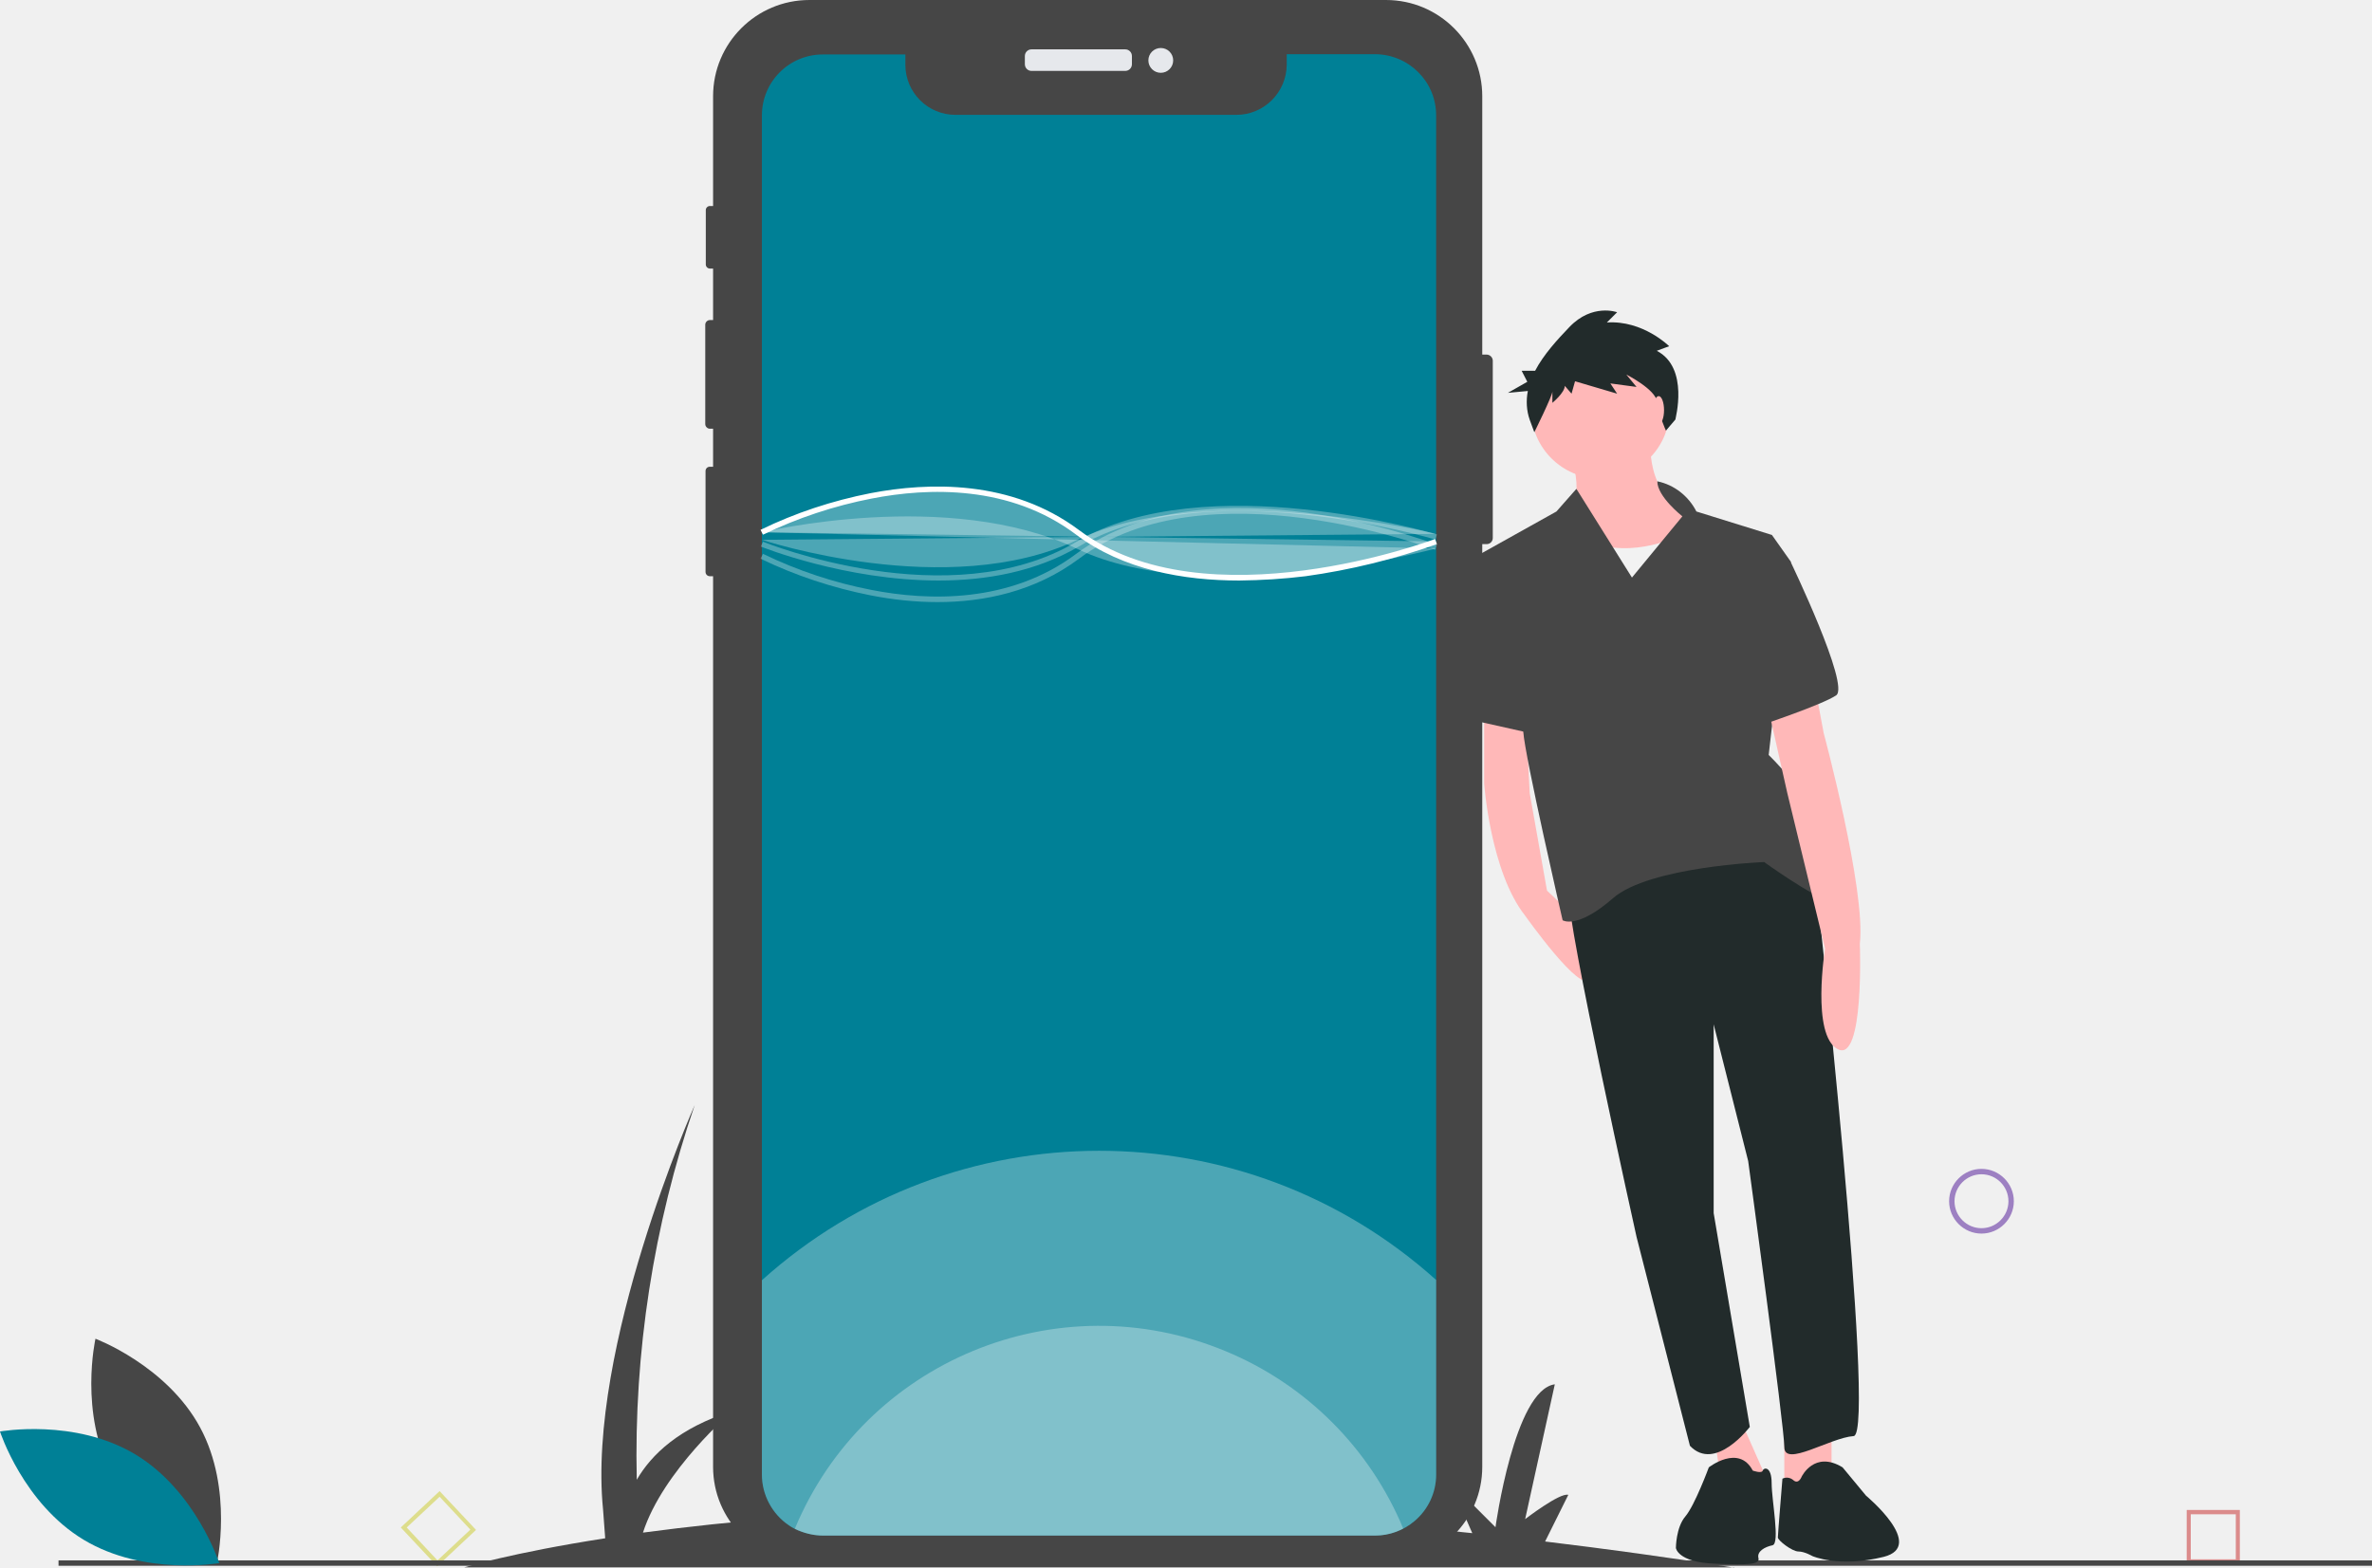
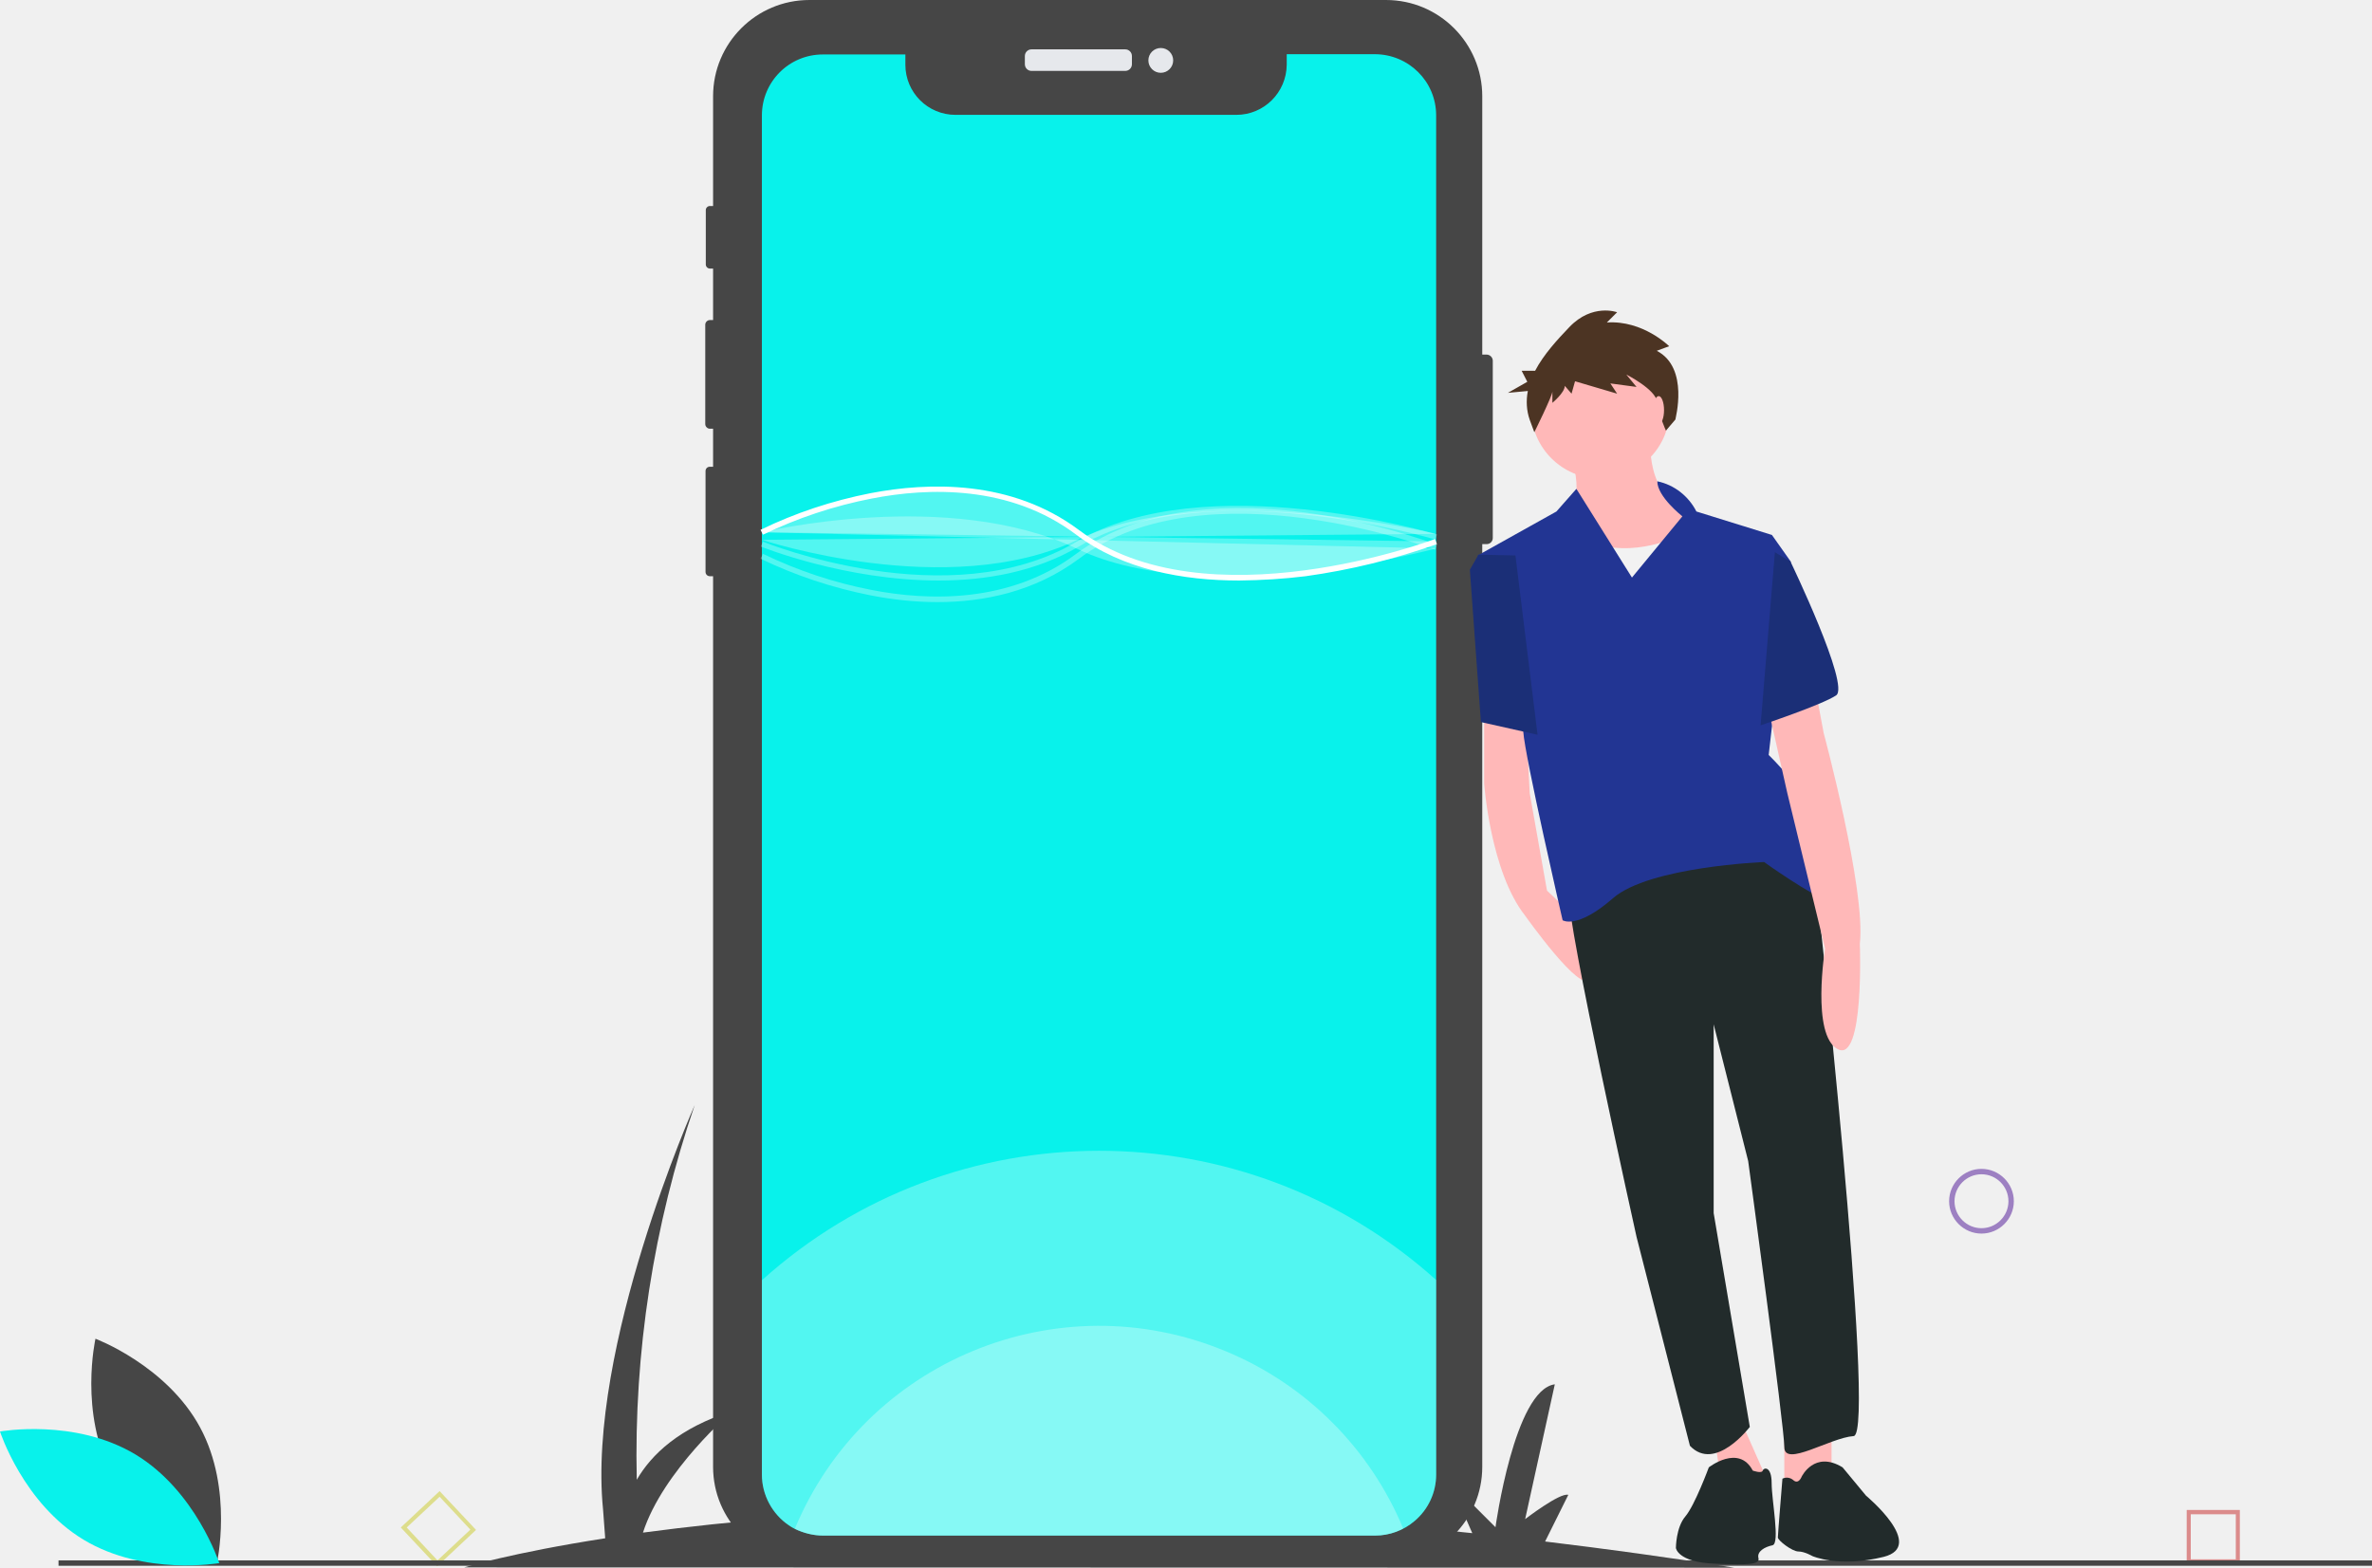
<svg xmlns="http://www.w3.org/2000/svg" version="1.1" id="a43d10d1-6f42-4979-a223-53a772319644" x="0px" y="0px" viewBox="0 0 879.5 581.4" style="enable-background:new 0 0 879.5 581.4;" xml:space="preserve">
  <style type="text/css">
	.st0{fill:#464646;}
	.st1{fill:#9D80C2;}
	.st2{fill:#DB8B8B;}
	.st3{fill:#DDDD8C;}
	.st4{fill:#E6E8EC;}
- 	.st5{fill:#008096;}
+ 	.st5{fill:#08F2EB;}
	.st6{opacity:0.3;fill:#FFFFFF;enable-background:new    ;}
	.st7{fill:#FFFFFF;}
	.st8{fill:#FFB8B8;}
	.st9{fill:#222B2B;}
	.st10{fill:#F2F2F2;}
+ 	.st11{fill:#223593;}
+ 	.st12{fill:#1B2F77;}
+ 	.st13{fill:#4C3423;}
</style>
-   <path class="st0" d="M643,581.4c-24.3-3.8-47.7-7-70.1-9.7l8.6-17.3c-3-1-16,9-16,9l11-50c-15,2-22,53-22,53l-17-17l8.4,19.2  c-68.7-7.2-127.9-9.5-177.8-9l7.4-14.8c-3-1-16,9-16,9l11-50c-15,2-22,53-22,53l-17-17l8.9,20.4c-34.1,1-68.2,3.7-102,8.2  c7.4-23,33.2-45.1,33.2-45.1c-19.8,6.2-30.1,16.2-35.5,25.5c-1.1-47.2,6.2-94.3,21.5-139c0,0-40,90-34,150l0.8,10.7  c-34.8,5.4-52.3,10.8-52.3,10.8H643z" />
-   <path class="st1" d="M734.7,457.5c-6.6,0-12-5.4-12-12s5.4-12,12-12s12,5.4,12,12C746.7,452.1,741.3,457.5,734.7,457.5z   M734.7,435.5c-5.5,0-10,4.5-10,10s4.5,10,10,10s10-4.5,10-10C744.7,440,740.2,435.5,734.7,435.5z" />
+   <path class="st0" d="M643,581.4c-24.3-3.8-47.7-7-70.1-9.7l8.6-17.3c-3-1-16,9-16,9l11-50c-15,2-22,53-22,53l-17-17l8.4,19.2  c-68.7-7.2-127.9-9.5-177.8-9l7.4-14.8c-3-1-16,9-16,9l11-50c-15,2-22,53-22,53l-17-17l8.9,20.4c-34.1,1-68.2,3.7-102,8.2  c7.4-23,33.2-45.1,33.2-45.1c-19.8,6.2-30.1,16.2-35.5,25.5c-1.1-47.2,6.2-94.3,21.5-139c0,0-40,90-34,150l0.8,10.7  c-34.8,5.4-52.3,10.8-52.3,10.8L643,581.4L643,581.4z" />
+   <path class="st1" d="M734.7,457.5c-6.6,0-12-5.4-12-12s5.4-12,12-12s12,5.4,12,12S741.3,457.5,734.7,457.5z M734.7,435.5  c-5.5,0-10,4.5-10,10s4.5,10,10,10s10-4.5,10-10S740.2,435.5,734.7,435.5z" />
  <path class="st2" d="M830.5,579.8h-19.7V560h19.7V579.8z M812.3,578.3H829v-16.7h-16.7V578.3z" />
-   <path class="st3" d="M162.1,580.9l-13.5-14.4l14.4-13.5l13.5,14.4L162.1,580.9z M150.8,566.5l11.4,12.2l12.2-11.4L163,555.1  L150.8,566.5z" />
+   <path class="st3" d="M162.1,580.9l-13.5-14.4L163,553l13.5,14.4L162.1,580.9z M150.8,566.5l11.4,12.2l12.2-11.4L163,555.1  L150.8,566.5z" />
  <rect x="21.7" y="578.7" class="st0" width="857.8" height="2" />
-   <path class="st0" d="M553.5,133.8v65.7c0,1.3-1,2.3-2.3,2.3h-1.6v342.2c0,19.7-16,35.7-35.7,35.7H300.1c-19.7,0-35.7-16-35.7-35.7  c0,0,0,0,0,0V213.7h-1.2c-0.9,0-1.6-0.7-1.6-1.6v-37.4c0-0.9,0.7-1.6,1.6-1.6c0,0,0,0,0,0h1.2V159h-1.2c-0.9,0-1.7-0.8-1.7-1.7  v-36.9c0-0.9,0.8-1.7,1.7-1.7h1.2V99.6h-1.2c-0.8,0-1.5-0.7-1.5-1.5c0,0,0,0,0,0V77.9c0-0.8,0.7-1.5,1.5-1.5h1.2V35.7  c0-19.7,16-35.7,35.7-35.7h213.8c19.7,0,35.7,16,35.7,35.7v95.8h1.6C552.4,131.5,553.5,132.5,553.5,133.8z" />
+   <path class="st0" d="M553.5,133.8v65.7c0,1.3-1,2.3-2.3,2.3h-1.6V544c0,19.7-16,35.7-35.7,35.7H300.1c-19.7,0-35.7-16-35.7-35.7l0,0  V213.7h-1.2c-0.9,0-1.6-0.7-1.6-1.6v-37.4c0-0.9,0.7-1.6,1.6-1.6l0,0h1.2V159h-1.2c-0.9,0-1.7-0.8-1.7-1.7v-36.9  c0-0.9,0.8-1.7,1.7-1.7h1.2V99.6h-1.2c-0.8,0-1.5-0.7-1.5-1.5l0,0V77.9c0-0.8,0.7-1.5,1.5-1.5h1.2V35.7c0-19.7,16-35.7,35.7-35.7  h213.8c19.7,0,35.7,16,35.7,35.7v95.8h1.6C552.4,131.5,553.5,132.5,553.5,133.8z" />
  <path class="st4" d="M382.5,18.3h34.7c1.4,0,2.5,1.1,2.5,2.5v3c0,1.4-1.1,2.5-2.5,2.5h-34.7c-1.4,0-2.5-1.1-2.5-2.5v-3  C380,19.4,381.1,18.3,382.5,18.3z" />
  <circle class="st4" cx="430.4" cy="22.4" r="4.6" />
-   <path class="st5" d="M532.5,42.8v504.1c0,6.6-2.9,12.9-8,17.2c-4.1,3.5-9.3,5.4-14.7,5.4H305.2c-3.6,0-7.2-0.9-10.5-2.5  c-0.8-0.4-1.5-0.8-2.2-1.3c-6.2-4.2-10-11.3-10-18.8V42.8c0-12.5,10.1-22.6,22.6-22.6c0,0,0,0,0,0h30.6V24  c0,10.3,8.3,18.6,18.6,18.6h104.1c10.3,0,18.6-8.3,18.7-18.6v-3.9h32.6C522.3,20.1,532.5,30.2,532.5,42.8  C532.5,42.7,532.5,42.7,532.5,42.8z" />
+   <path class="st5" d="M532.5,42.8v504.1c0,6.6-2.9,12.9-8,17.2c-4.1,3.5-9.3,5.4-14.7,5.4H305.2c-3.6,0-7.2-0.9-10.5-2.5  c-0.8-0.4-1.5-0.8-2.2-1.3c-6.2-4.2-10-11.3-10-18.8V42.8c0-12.5,10.1-22.6,22.6-22.6l0,0h30.6V24c0,10.3,8.3,18.6,18.6,18.6h104.1  c10.3,0,18.6-8.3,18.7-18.6v-3.9h32.6C522.3,20.1,532.5,30.2,532.5,42.8C532.5,42.7,532.5,42.7,532.5,42.8z" />
  <path class="st6" d="M532.5,474.7v72.2c0,6.6-2.9,12.9-8,17.2c-4.1,3.5-9.3,5.4-14.7,5.4H305.2c-3.6,0-7.2-0.9-10.5-2.5  c-0.8-0.4-1.5-0.8-2.2-1.3c-6.2-4.2-10-11.3-10-18.8v-72.1C353.6,410.8,461.4,410.8,532.5,474.7z" />
  <path class="st6" d="M520.3,566.9c-3.2,1.7-6.8,2.6-10.5,2.6H305.2c-3.6,0-7.2-0.9-10.5-2.5c25.9-62.3,97.4-91.8,159.7-65.9  C484.2,513.4,507.9,537.1,520.3,566.9L520.3,566.9z" />
  <path class="st7" d="M459.5,215.3c-20.5,0-43.1-3.9-60.6-17.1c-24.5-18.4-54.7-17.4-75.7-13.3c-13.9,2.7-27.5,7.2-40.3,13.4  l-0.9-1.8c12.9-6.3,26.6-10.8,40.8-13.6c21.4-4.1,52.2-5.1,77.3,13.7c47,35.2,131.2,3.6,132,3.3l0.7,1.9  c-15.8,5.6-32.1,9.6-48.7,11.9C476,214.7,467.8,215.2,459.5,215.3z" />
  <path class="st6" d="M282.5,197.4c0,0,69-16.7,117,6.2s133-0.2,133-0.2" />
  <path class="st6" d="M347.6,223.3c-8.3,0-16.6-0.9-24.8-2.5c-14.1-2.8-27.8-7.3-40.8-13.6l0.9-1.8c12.8,6.2,26.3,10.7,40.3,13.4  c21,4.1,51.2,5,75.7-13.3c25.1-18.8,60.2-18.7,85.2-15.4c16.6,2.3,32.9,6.2,48.7,11.9l-0.7,1.9c-0.8-0.3-85-32-132,3.3  C383.6,219.5,364.7,223.3,347.6,223.3z" />
  <path class="st6" d="M348,215.3c-34.6,0-65.4-12.4-65.9-12.6l0.8-1.8c0.7,0.3,69.1,27.9,116.1,0.1c47.8-28.3,132.9-3,133.8-2.8  l-0.6,1.9c-0.8-0.3-85.1-25.3-132.2,2.6C383.9,212.1,365.5,215.3,348,215.3z" />
  <path class="st6" d="M282.5,200.2c0,0,69,22.9,117,0s133-2.2,133-2.2" />
-   <path class="st8" d="M550.3,261.4v29.2c0,0,2.3,32.7,15.2,49c0,0,21,29.7,23.9,23.3l-3.6-21.1l-12.2-11.5l-6.4-36.1l-1.7-32.7H550.3  z" />
+   <path class="st8" d="M550.3,261.4v29.2c0,0,2.3,32.7,15.2,49c0,0,21,29.7,23.9,23.3l-3.6-21.1l-12.2-11.5l-6.4-36.1l-1.7-32.7  L550.3,261.4L550.3,261.4z" />
  <polygon class="st8" points="679.1,524.9 679.1,546.5 661.6,552.9 661.6,527.9 " />
  <polygon class="st8" points="643.6,522.6 655.2,548.8 638.9,555.8 635.4,530.2 " />
  <path class="st9" d="M672.7,321.5c0,0,23.3,210.5,14.6,211.1s-25.7,11.7-25.7,4.1s-13.4-106.1-13.4-106.1l-12.8-50.7v70l13.4,79.3  c0,0-12.8,16.9-22.2,7l-19.8-77.5c0,0-26.2-117.8-25.1-127.1C581.8,331.4,641.8,280.1,672.7,321.5z" />
  <path class="st9" d="M668,547.7c0,0,4.7-9.9,15.2-3.5l8.7,10.5c0,0,22.5,18.7,6.5,22.7c-16.5,4.1-26.4-0.3-26.4-0.3  s-2.9-1.7-5.2-1.7s-7.6-4.1-7.6-5.2s1.7-21.8,1.7-21.8c1.4-0.7,3-0.4,4.1,0.6C666.9,550.6,668,547.7,668,547.7z" />
  <path class="st9" d="M633.6,544.2c0,0,11.1-8.7,16.3,1.2c0,0,3.3,1.2,3.7,0s3.3-1.7,3.3,4.7s3.2,22.4,0.3,23s-5.8,2.3-5.2,4.7  s-3.2,2.7-16.6,2.1s-14-5.8-14-5.8s0-7.6,3.5-11.7S633.6,544.2,633.6,544.2z" />
  <path class="st8" d="M612.1,162.3c0,0-2.9,21.6,15.7,29.2s-41.4,32.7-47.2,18.1s1.2-19.2,1.2-19.2s5.8-5.8,0.6-21.6L612.1,162.3z" />
  <circle class="st8" cx="593.4" cy="151.8" r="25.7" />
-   <path class="st10" d="M623.2,198.4c0,0-17.5,9.3-34.4,2.3s-16.3,23.3-16.3,23.3l8.7,22.7l60.6-5.8l-4.1-35L623.2,198.4z" />
-   <path class="st0" d="M614.5,178.5c6.3,1.3,11.6,5.5,14.5,11.2l28,8.7l7,9.9l-8.2,71.7c0,0,15.2,14.6,15.2,22.7s18.7,36.1,9.3,32.7  c-9.3-3.5-26.2-15.7-26.2-15.7s-42.6,1.7-56,13.4c-13.4,11.7-18.7,8.2-18.7,8.2s-14-60.6-14.6-70S547.9,206,547.9,206l29.2-16.3  l7.4-8.4l20.6,32.9l18.7-22.7C623.7,191.4,614.5,184.2,614.5,178.5z" />
+   <path class="st10" d="M623.2,198.4c0,0-17.5,9.3-34.4,2.3S572.5,224,572.5,224l8.7,22.7l60.6-5.8l-4.1-35L623.2,198.4z" />
+   <path class="st11" d="M614.5,178.5c6.3,1.3,11.6,5.5,14.5,11.2l28,8.7l7,9.9l-8.2,71.7c0,0,15.2,14.6,15.2,22.7s18.7,36.1,9.3,32.7  c-9.3-3.5-26.2-15.7-26.2-15.7s-42.6,1.7-56,13.4c-13.4,11.7-18.7,8.2-18.7,8.2s-14-60.6-14.6-70S547.9,206,547.9,206l29.2-16.3  l7.4-8.4l20.6,32.9l18.7-22.7C623.7,191.4,614.5,184.2,614.5,178.5z" />
  <path class="st8" d="M672.7,253.2l3.5,18.7c0,0,15.7,58.3,13.4,78.1c0,0,1.7,44.3-8.2,39.1s-4.7-37.3-4.7-37.3l-14-57.7l-7.6-33.8  L672.7,253.2z" />
-   <path class="st0" d="M658.1,204.8l5.8,3.5c0,0,22.2,46.1,16.9,49.6c-5.2,3.5-28,11.1-28,11.1L658.1,204.8z" />
-   <polygon class="st0" points="561.9,206 548.2,205.7 545,211.3 549.1,267.8 570.1,272.5 " />
-   <path class="st9" d="M614.3,130.1l4.6-1.7c0,0-9.7-9.7-23.1-8.8l3.8-3.8c0,0-9.2-3.4-17.7,5.5c-4.4,4.6-9.5,10.1-12.7,16.2h-5  l2.1,4.1l-7.2,4.1l7.4-0.7c-0.7,3.6-0.5,7.3,0.7,10.7l1.7,4.6c0,0,6.7-13.5,6.7-15.1v4.2c0,0,4.6-3.8,4.6-6.3l2.5,2.9l1.3-4.6  l15.6,4.6l-2.5-3.8l9.7,1.3l-3.8-4.6c0,0,10.9,5.5,11.4,10.1s3.3,10.7,3.3,10.7l3.5-4.1C621.1,155.6,626.5,136.4,614.3,130.1z" />
+   <path class="st12" d="M658.1,204.8l5.8,3.5c0,0,22.2,46.1,16.9,49.6c-5.2,3.5-28,11.1-28,11.1L658.1,204.8z" />
+   <polygon class="st12" points="561.9,206 548.2,205.7 545,211.3 549.1,267.8 570.1,272.5 " />
+   <path class="st13" d="M614.3,130.1l4.6-1.7c0,0-9.7-9.7-23.1-8.8l3.8-3.8c0,0-9.2-3.4-17.7,5.5c-4.4,4.6-9.5,10.1-12.7,16.2h-5  l2.1,4.1l-7.2,4.1l7.4-0.7c-0.7,3.6-0.5,7.3,0.7,10.7l1.7,4.6c0,0,6.7-13.5,6.7-15.1v4.2c0,0,4.6-3.8,4.6-6.3l2.5,2.9l1.3-4.6  l15.6,4.6l-2.5-3.8l9.7,1.3l-3.8-4.6c0,0,10.9,5.5,11.4,10.1s3.3,10.7,3.3,10.7l3.5-4.1C621.1,155.6,626.5,136.4,614.3,130.1z" />
  <ellipse class="st8" cx="615" cy="152.1" rx="2" ry="5.2" />
  <path class="st0" d="M41.6,547c12.4,23,38.8,32.9,38.8,32.9s6.2-27.5-6.2-50.5s-38.8-32.9-38.8-32.9S29.2,524,41.6,547z" />
  <path class="st5" d="M50.2,539.4c22.4,13.5,31.1,40.3,31.1,40.3s-27.7,4.9-50.2-8.6S0,530.9,0,530.9S27.7,525.9,50.2,539.4z" />
  <path class="st6" d="M282.5,197.4c0,0,69-36,117,0s133,3.4,133,3.4" />
</svg>
